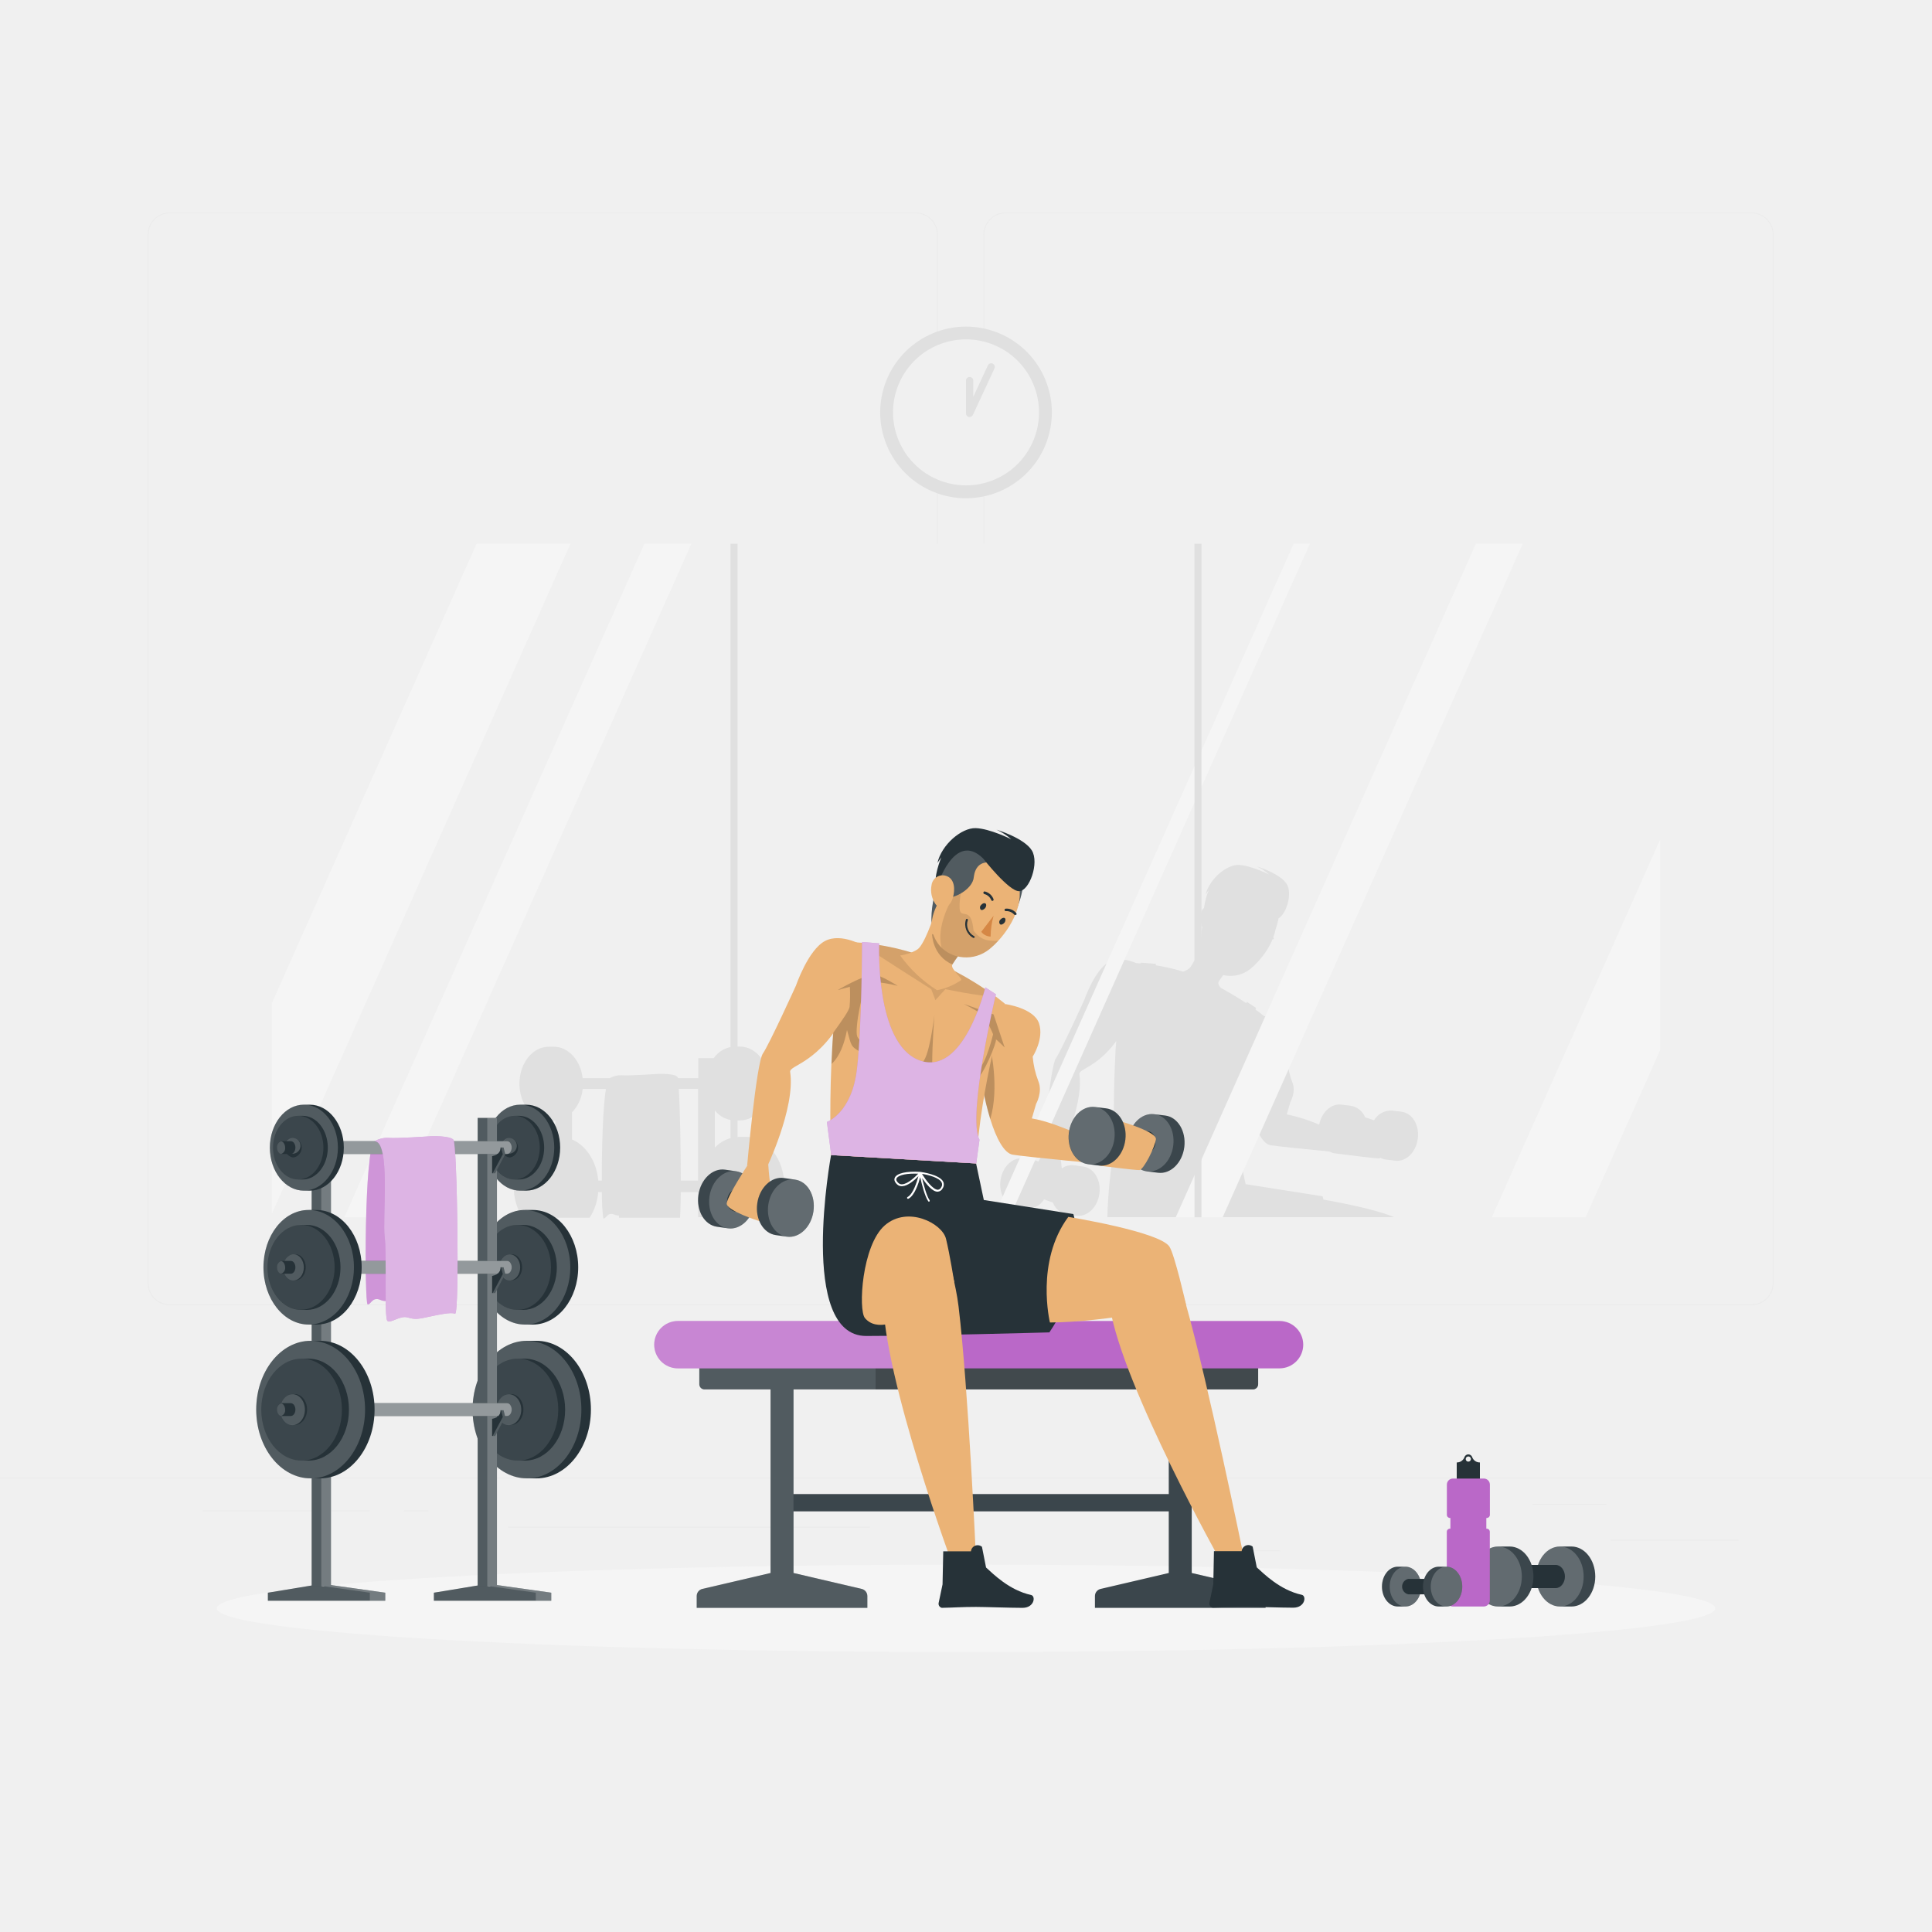
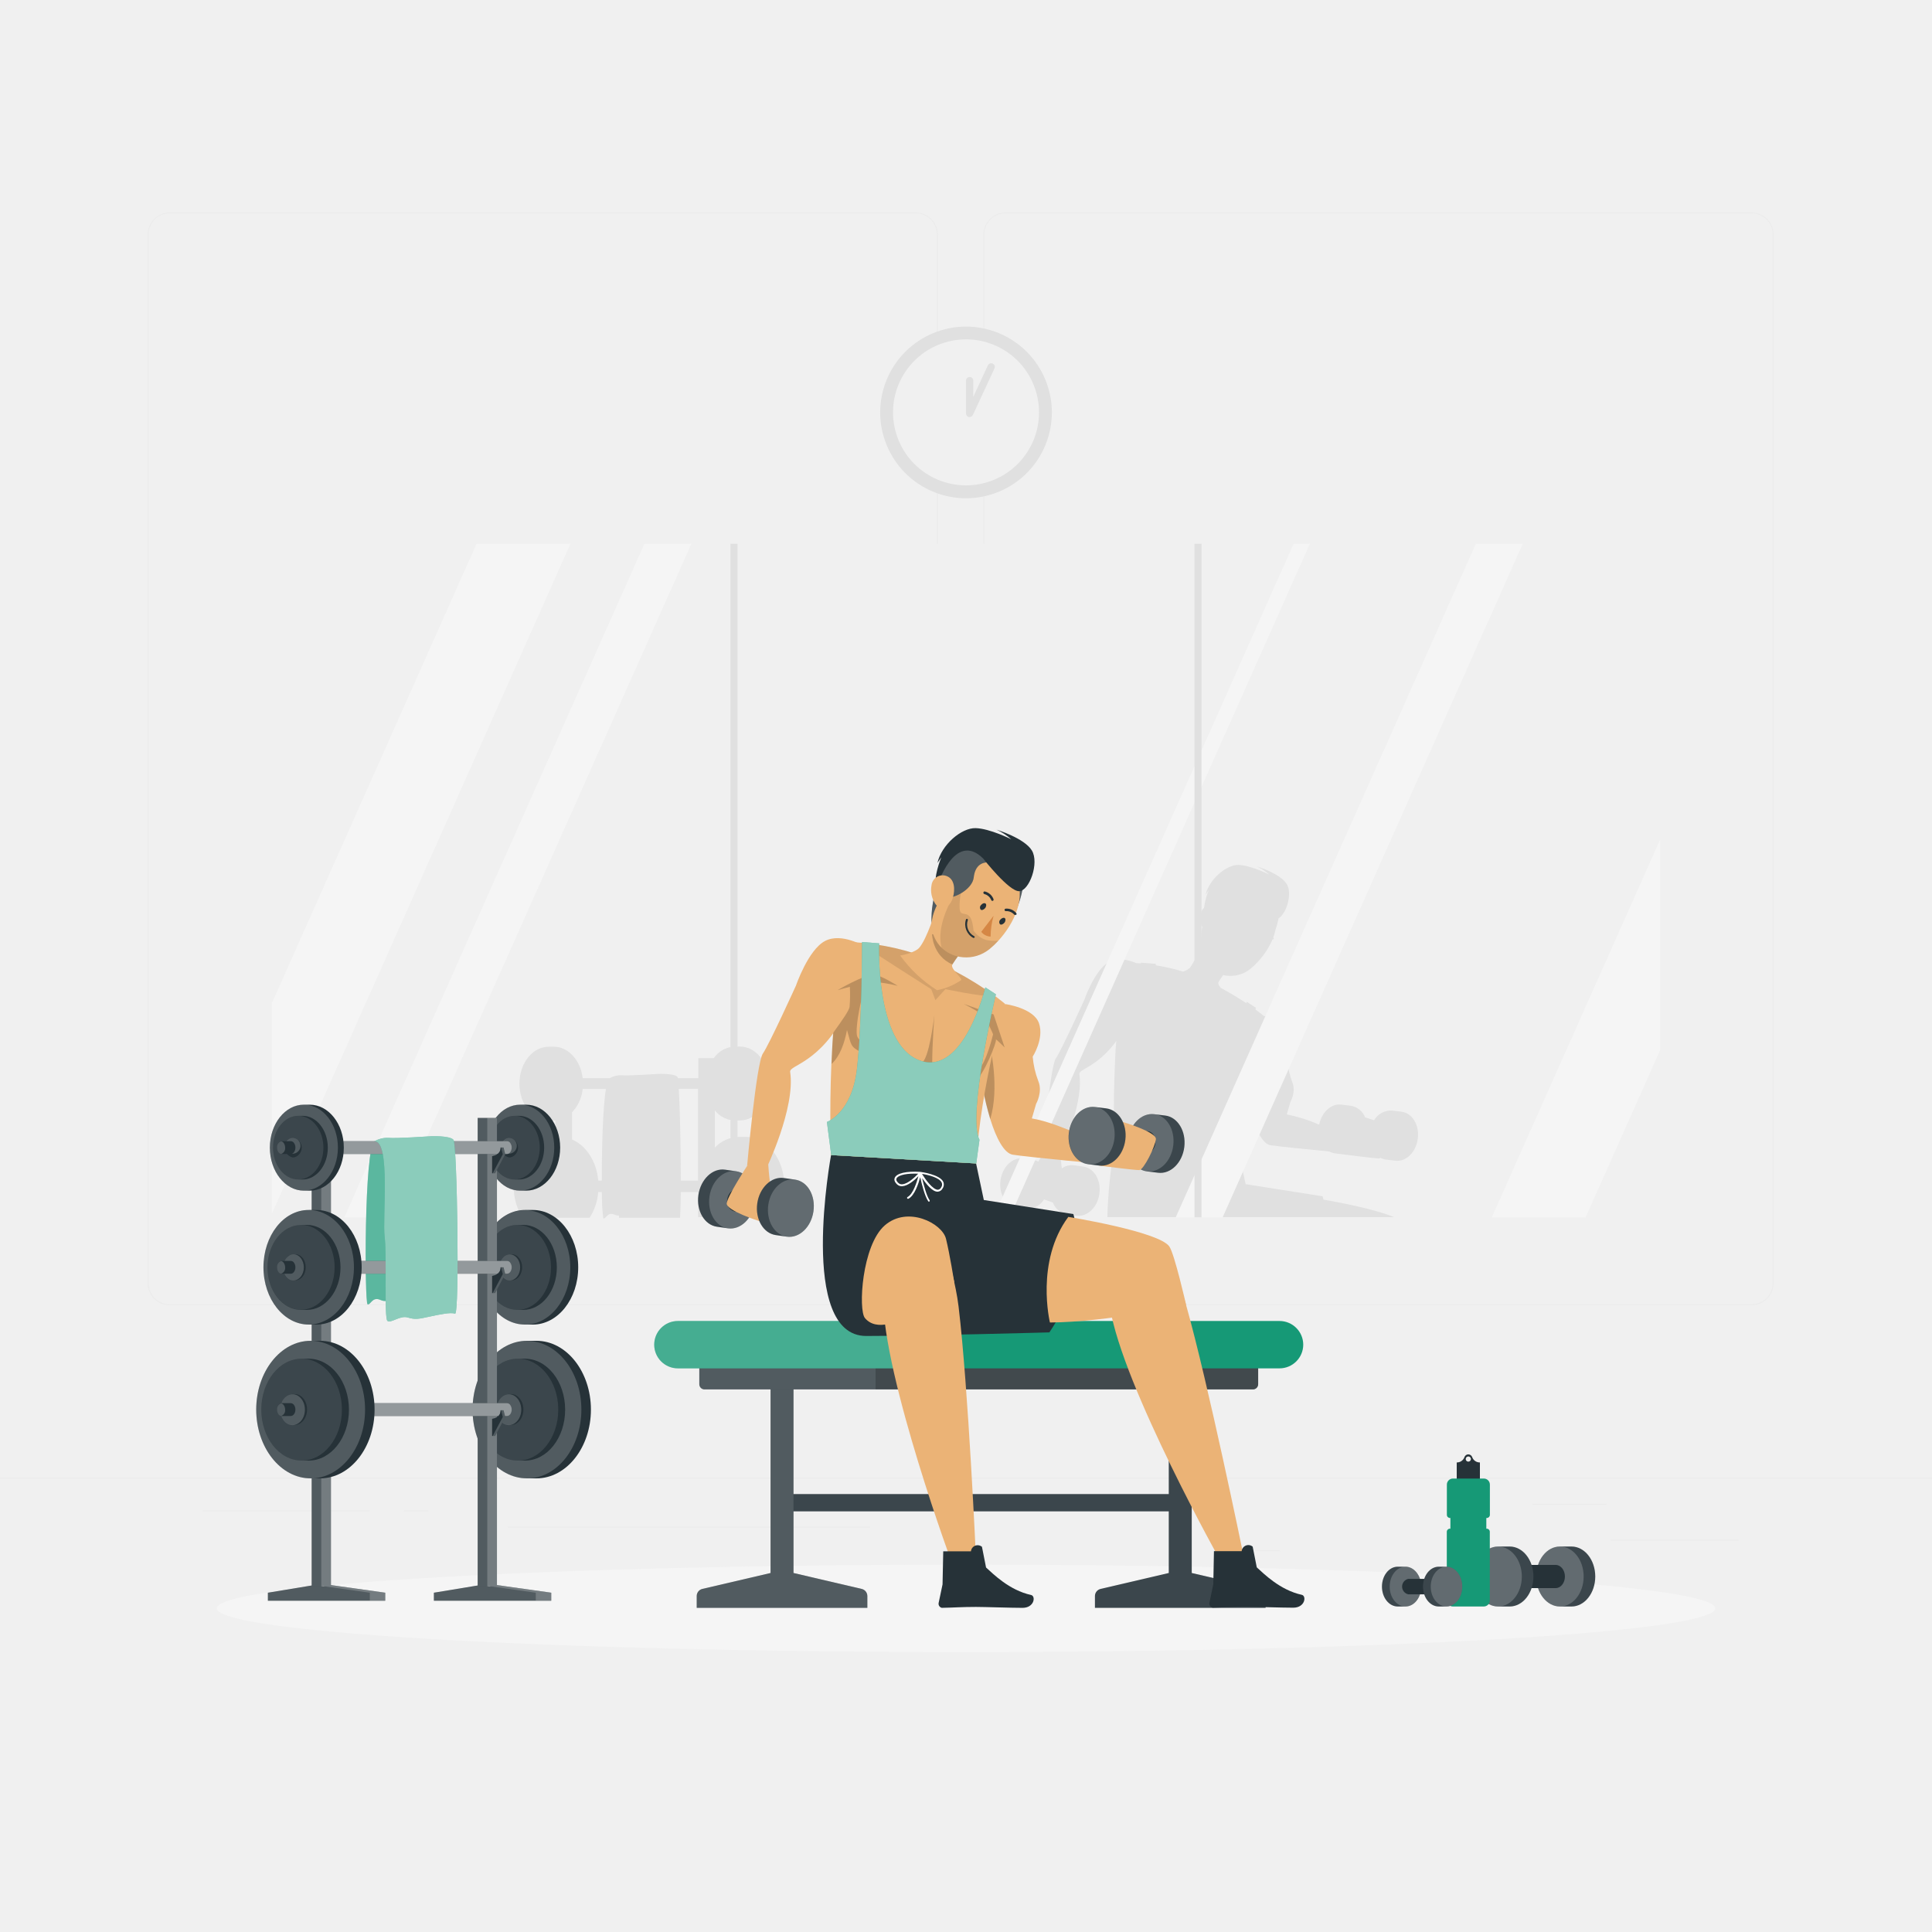
<svg xmlns="http://www.w3.org/2000/svg" viewBox="0 0 500 500">
-   <g id="freepik--background-complete--inject-256">
+   <g id="freepik--background-complete--inject-183">
    <rect y="382.4" width="500" height="0.25" style="fill:#ebebeb" />
    <rect x="416.78" y="398.49" width="33.12" height="0.25" style="fill:#ebebeb" />
    <rect x="322.53" y="401.21" width="8.69" height="0.25" style="fill:#ebebeb" />
    <rect x="396.59" y="389.21" width="19.19" height="0.25" style="fill:#ebebeb" />
    <rect x="52.46" y="390.89" width="43.19" height="0.25" style="fill:#ebebeb" />
    <rect x="104.56" y="390.89" width="6.33" height="0.25" style="fill:#ebebeb" />
    <rect x="131.47" y="395.11" width="93.68" height="0.25" style="fill:#ebebeb" />
    <path d="M237,337.8H43.91a5.71,5.71,0,0,1-5.7-5.71V60.66A5.71,5.71,0,0,1,43.91,55H237a5.71,5.71,0,0,1,5.71,5.71V332.09A5.71,5.71,0,0,1,237,337.8ZM43.91,55.2a5.46,5.46,0,0,0-5.45,5.46V332.09a5.46,5.46,0,0,0,5.45,5.46H237a5.47,5.47,0,0,0,5.46-5.46V60.66A5.47,5.47,0,0,0,237,55.2Z" style="fill:#ebebeb" />
    <path d="M453.31,337.8H260.21a5.72,5.72,0,0,1-5.71-5.71V60.66A5.72,5.72,0,0,1,260.21,55h193.1A5.71,5.71,0,0,1,459,60.66V332.09A5.71,5.71,0,0,1,453.31,337.8ZM260.21,55.2a5.47,5.47,0,0,0-5.46,5.46V332.09a5.47,5.47,0,0,0,5.46,5.46h193.1a5.47,5.47,0,0,0,5.46-5.46V60.66a5.47,5.47,0,0,0-5.46-5.46Z" style="fill:#ebebeb" />
    <rect x="70.36" y="140.72" width="359.28" height="174.32" style="fill:#f0f0f0" />
    <path d="M362.7,287.71l-2.46-.3a4.41,4.41,0,0,0-.52,0,5.11,5.11,0,0,0-4.12,2.52c-1.28-.46-2.31-.76-2.31-.76a4.8,4.8,0,0,0-3.71-3l-2.46-.3c-2.63-.32-5.09,2-5.72,5.19a40.56,40.56,0,0,0-8.38-2.65l.94-3.23s1.52-2.65.49-5.08a19.7,19.7,0,0,1-1.24-5.43s2.56-3.92,1.41-7.4-7.52-4.32-7.52-4.32-.73-.63-2.11-1.63l-.08-.06.11-.45-2.36-1.55s0,.14-.09.38c-1.76-1.17-4-2.54-6.66-4-.45-.57-.77-1.13-.54-1.52s.51-.81.79-1.21l.43-.58.41.11a8.28,8.28,0,0,0,6.64-1.73,16.86,16.86,0,0,0,1.95-1.86,20.38,20.38,0,0,0,3.76-5.77s0,0,.06,0a.23.23,0,0,0,.16,0,.27.27,0,0,0,0-.39h0s-.05,0-.06-.06a14.17,14.17,0,0,0,.6-2.06,20.54,20.54,0,0,0,.79-2.93c2-1.12,3.63-6.35,2.12-8.83-1.59-2.64-7.29-4.45-7.82-4.62a12.76,12.76,0,0,1,3.22,2.12c-.29-.14-4.87-2.39-7.92-2.47s-7.55,3.67-8.48,7.69l.82-1.24a19,19,0,0,0-1.24,4.65,3,3,0,0,0-.9,1.58,5.58,5.58,0,0,0,.43,3.42,21.52,21.52,0,0,0-.4,3.88c0,.33,0,.67,0,1a20.57,20.57,0,0,1-2.78,5.64,4.91,4.91,0,0,1-1.76,1l-1.45-.43h0a51.73,51.73,0,0,0-5.62-1.21c0-.24,0-.38,0-.38l-3.85-.3v.2c-.45,0-.85-.08-1.22-.1-1.85-.76-4.68-1.52-7-.31-3.75,2-6.46,9.9-6.46,9.9s-5.91,13-7.36,15.13-3.51,25-3.51,25-.44.68-1,1.66a2.22,2.22,0,0,0-.41-.2,4,4,0,0,0-1-.28l-2.45-.34c-2.78-.4-5.43,2.13-5.93,5.63s1.35,6.67,4.13,7.06l2.45.35a4.55,4.55,0,0,0,.52,0,5.12,5.12,0,0,0,4.17-2.44c1.27.49,2.29.81,2.29.81a4.83,4.83,0,0,0,3.65,3.1l2.46.35.51,0c2.58,0,4.94-2.39,5.41-5.68.5-3.51-1.35-6.67-4.12-7.06l-2.46-.35a4.39,4.39,0,0,0-3.14.81c-.17-1.1-.29-2.7-.36-3.78,1.52-3.39,5.92-14,4.9-20.62-.2-1.33,4.56-1.71,9.55-8.55-.25,2.92-.27,4-.38,6.81-.21,4.72-.25,9-.23,12.45a4.61,4.61,0,0,1-.81.41l1,7.35v0A125.71,125.71,0,0,0,286.58,315H360.8c-5-2.11-14.73-3.93-18.29-4.55-.13-.56-.23-.86-.23-.86l-19.92-3.13-1.71-8.13.71-5.26a5.29,5.29,0,0,1-.22-.53c.35-3.18.8-6.3,1.31-9.27.38,1.8.83,3.56,1.35,5.19,1.34,4.3,3.09,7.63,5,7.92,2.51.38,10,1.12,15.24,1.63a4.27,4.27,0,0,0,1.5.49l2.46.3s7.71,1,8.9,1a.58.58,0,0,0,.34-.16,4.14,4.14,0,0,0,1.42.45l2.46.3c2.78.34,5.38-2.23,5.81-5.75S365.48,288.05,362.7,287.71Z" style="fill:#e0e0e0;isolation:isolate" />
    <path d="M192.93,294.22h-1.76A8.84,8.84,0,0,0,185,297v-9.63a6.78,6.78,0,0,0,5.18,2.6h1.32c4.18,0,7.56-4.28,7.56-9.56s-3.38-9.56-7.56-9.56h-1.32a6.89,6.89,0,0,0-5.46,3h-4v5.18h-5.28a1,1,0,0,0-.11-.33c-.85-.94-4.93-.78-4.93-.78s-8,.54-9.52.36a5.69,5.69,0,0,0-3.09.75H150.8c-.55-4.6-3.68-8.14-7.47-8.14H142c-4.18,0-7.57,4.28-7.57,9.56s3.39,9.56,7.57,9.56h1.32l.41,0v4.32h-.69c-5.57,0-10.08,5.71-10.08,12.75a14.84,14.84,0,0,0,2.28,8.07h17.36a14.47,14.47,0,0,0,2.22-6.65h.95a52.88,52.88,0,0,0,.33,6.65c0,.1,0,.15.07.16a.46.46,0,0,0,.46-.16c.47-.42,1-1.42,2.37-.82a2.63,2.63,0,0,0,1.19.25c0,.19,0,.38,0,.57H176c.1-1.59.16-3.92.19-6.65h4.48V315h20.09A14.92,14.92,0,0,0,203,307C203,299.93,198.51,294.22,192.93,294.22Zm-37.18,11.32h-.92c-.43-5-3.15-9.09-6.8-10.65v-7a10.37,10.37,0,0,0,2.77-6.06h6C156,286.87,155.72,297.61,155.75,305.54Zm24.91,0h-4.47c0-8.22-.2-18.61-.53-23.75h5Z" style="fill:#e0e0e0;isolation:isolate" />
    <polygon points="147.63 140.72 70.36 314.11 70.36 259.61 123.34 140.72 147.63 140.72" style="fill:#f5f5f5" />
    <polygon points="429.64 217.28 429.64 271.78 410.36 315.04 386.08 315.04 429.64 217.28" style="fill:#f5f5f5" />
    <polygon points="178.93 140.72 101.25 315.04 89.11 315.04 166.78 140.72 178.93 140.72" style="fill:#f5f5f5" />
    <polygon points="394.09 140.72 316.42 315.04 304.28 315.04 381.95 140.72 394.09 140.72" style="fill:#f5f5f5" />
    <polygon points="338.99 140.72 261.31 315.04 257.11 315.04 334.79 140.72 338.99 140.72" style="fill:#f5f5f5" />
    <rect x="189.05" y="140.72" width="1.82" height="174.32" style="fill:#e0e0e0;isolation:isolate" />
    <rect x="309.13" y="140.72" width="1.82" height="174.32" style="fill:#e0e0e0;isolation:isolate" />
    <circle cx="250" cy="106.74" r="22.21" transform="translate(55.72 296.86) rotate(-67.5)" style="fill:#e0e0e0" />
    <circle cx="250" cy="106.74" r="18.89" transform="translate(-20.2 77.03) rotate(-16.85)" style="fill:#f0f0f0" />
    <polyline points="256.46 94.94 250.89 106.98 250.89 98.49" style="fill:#f0f0f0" />
    <path d="M250.89,107.93l-.2,0A1,1,0,0,1,250,107v-8.5a.94.94,0,1,1,1.88,0v4.21l3.78-8.15a.94.94,0,1,1,1.71.79l-5.57,12A1,1,0,0,1,250.89,107.93Z" style="fill:#e0e0e0" />
  </g>
-   <g id="freepik--Shadow--inject-256">
-     <ellipse id="freepik--path--inject-256" cx="250" cy="416.24" rx="193.89" ry="11.32" style="fill:#f5f5f5" />
+   <g id="freepik--Shadow--inject-183">
+     <ellipse id="freepik--path--inject-183" cx="250" cy="416.24" rx="193.89" ry="11.32" style="fill:#f5f5f5" />
  </g>
-   <g id="freepik--Bottle--inject-256">
+   <g id="freepik--Bottle--inject-183">
    <path d="M403.71,400.24h3c3.39,0,6.14,3.48,6.14,7.76s-2.75,7.76-6.14,7.76h-3c-3.39,0-6.14-3.47-6.14-7.76S400.32,400.24,403.71,400.24Z" style="fill:#263238" />
    <path d="M403.71,400.24h3c3.39,0,6.14,3.48,6.14,7.76s-2.75,7.76-6.14,7.76h-3c-3.39,0-6.14-3.47-6.14-7.76S400.32,400.24,403.71,400.24Z" style="fill:#fff;opacity:0.1;isolation:isolate" />
    <path d="M397.57,408c0,4.29,2.75,7.76,6.14,7.76s6.14-3.47,6.14-7.76-2.75-7.76-6.14-7.76S397.57,403.72,397.57,408Z" style="fill:#fff;opacity:0.2;isolation:isolate" />
    <path d="M391.45,405h11.16c1.32,0,2.39,1.35,2.39,3s-1.07,3-2.39,3H391.45c-1.32,0-2.39-1.35-2.39-3S390.13,405,391.45,405Z" style="fill:#263238" />
    <path d="M387.71,400.24h3c3.39,0,6.14,3.48,6.14,7.76s-2.75,7.76-6.14,7.76h-3c-3.39,0-6.14-3.47-6.14-7.76S384.32,400.24,387.71,400.24Z" style="fill:#263238" />
    <path d="M387.71,400.24h3c3.39,0,6.14,3.48,6.14,7.76s-2.75,7.76-6.14,7.76h-3c-3.39,0-6.14-3.47-6.14-7.76S384.32,400.24,387.71,400.24Z" style="fill:#fff;opacity:0.1;isolation:isolate" />
    <path d="M381.57,408c0,4.29,2.75,7.76,6.14,7.76s6.14-3.47,6.14-7.76-2.75-7.76-6.14-7.76S381.57,403.72,381.57,408Z" style="fill:#fff;opacity:0.2;isolation:isolate" />
    <path d="M383,378.48A2.07,2.07,0,0,1,381,377.1a1.07,1.07,0,0,0-1-.71h0a1.05,1.05,0,0,0-1,.71,2.07,2.07,0,0,1-1.95,1.38H377v4.59H383v-4.59Zm-3-.21a.67.67,0,1,1,.67-.66A.67.67,0,0,1,380,378.27Z" style="fill:#263238" />
-     <path d="M385.58,392.05v-7.84a1.56,1.56,0,0,0-1.57-1.56h-8a1.56,1.56,0,0,0-1.56,1.56v7.84a.8.8,0,0,0,.8.8h9.55A.8.8,0,0,0,385.58,392.05Z" style="fill:#BA68C8" />
-     <path d="M374.43,396.42V414.2a1.56,1.56,0,0,0,1.56,1.56h8a1.56,1.56,0,0,0,1.57-1.56V396.42a.8.8,0,0,0-.8-.8h-9.55A.8.8,0,0,0,374.43,396.42Z" style="fill:#BA68C8" />
-     <rect x="375.36" y="391.66" width="9.3" height="4.78" style="fill:#BA68C8" />
+     <path d="M385.58,392.05v-7.84a1.56,1.56,0,0,0-1.57-1.56h-8a1.56,1.56,0,0,0-1.56,1.56v7.84a.8.8,0,0,0,.8.8h9.55A.8.8,0,0,0,385.58,392.05Z" style="fill:#169976" />
+     <path d="M374.43,396.42V414.2a1.56,1.56,0,0,0,1.56,1.56h8a1.56,1.56,0,0,0,1.57-1.56V396.42a.8.8,0,0,0-.8-.8h-9.55A.8.8,0,0,0,374.43,396.42Z" style="fill:#169976" />
+     <rect x="375.36" y="391.66" width="9.3" height="4.78" style="fill:#169976" />
    <path d="M363.73,415.76h-2c-2.25,0-4.08-2.3-4.08-5.15s1.83-5.15,4.08-5.15h2c2.25,0,4.08,2.31,4.08,5.15S366,415.76,363.73,415.76Z" style="fill:#263238" />
    <path d="M363.73,415.76h-2c-2.25,0-4.08-2.3-4.08-5.15s1.83-5.15,4.08-5.15h2c2.25,0,4.08,2.31,4.08,5.15S366,415.76,363.73,415.76Z" style="fill:#fff;opacity:0.1;isolation:isolate" />
    <ellipse cx="363.73" cy="410.61" rx="4.08" ry="5.15" style="fill:#fff;opacity:0.2;isolation:isolate" />
    <path d="M371.87,412.61h-7.41a2.05,2.05,0,0,1,0-4h7.41a2.06,2.06,0,0,1,0,4Z" style="fill:#263238" />
    <path d="M374.35,415.76h-2c-2.25,0-4.08-2.3-4.08-5.15s1.83-5.15,4.08-5.15h2c2.25,0,4.08,2.31,4.08,5.15S376.6,415.76,374.35,415.76Z" style="fill:#263238" />
    <path d="M374.35,415.76h-2c-2.25,0-4.08-2.3-4.08-5.15s1.83-5.15,4.08-5.15h2c2.25,0,4.08,2.31,4.08,5.15S376.6,415.76,374.35,415.76Z" style="fill:#fff;opacity:0.1;isolation:isolate" />
    <ellipse cx="374.35" cy="410.61" rx="4.08" ry="5.15" style="fill:#fff;opacity:0.2;isolation:isolate" />
  </g>
-   <g id="freepik--Dumbbells--inject-256">
-     <path d="M96.94,295.35c-2.73,1.76-2.6,41.95-1.81,42.2s1.19-2.07,3.3-1.14,2.77-.66,7.78-.66,4.48,3.82,5,0,0-38.77,0-38.77Z" style="fill:#BA68C8" />
+   <g id="freepik--Dumbbells--inject-183">
+     <path d="M96.94,295.35c-2.73,1.76-2.6,41.95-1.81,42.2s1.19-2.07,3.3-1.14,2.77-.66,7.78-.66,4.48,3.82,5,0,0-38.77,0-38.77Z" style="fill:#169976" />
    <path d="M96.94,295.35c-2.73,1.76-2.6,41.95-1.81,42.2s1.19-2.07,3.3-1.14,2.77-.66,7.78-.66,4.48,3.82,5,0,0-38.77,0-38.77Z" style="fill:#fff;opacity:0.3;isolation:isolate" />
    <path d="M135.85,313.14h2.05c6.48,0,11.74,6.64,11.74,14.83s-5.26,14.83-11.74,14.83h-2.05c-6.48,0-11.74-6.64-11.74-14.83S129.37,313.14,135.85,313.14Z" style="fill:#263238" />
    <path d="M124.12,328c0,8.19,5.25,14.83,11.73,14.83s11.74-6.64,11.74-14.83-5.26-14.83-11.74-14.83S124.12,319.78,124.12,328Z" style="fill:#fff;opacity:0.2;isolation:isolate" />
    <path d="M133.9,317h1.52c4.8,0,8.69,4.92,8.69,11s-3.89,11-8.69,11H133.9c-4.8,0-8.69-4.92-8.69-11S129.1,317,133.9,317Z" style="fill:#263238" />
    <path d="M125.21,328c0,6.07,3.89,11,8.69,11s8.7-4.92,8.7-11-3.9-11-8.7-11S125.21,321.9,125.21,328Z" style="fill:#fff;opacity:0.1;isolation:isolate" />
    <path d="M132,324.6h.47c1.47,0,2.66,1.51,2.66,3.37s-1.19,3.37-2.66,3.37H132c-1.47,0-2.66-1.51-2.66-3.37S130.48,324.6,132,324.6Z" style="fill:#263238" />
    <path d="M129.29,328c0,1.86,1.19,3.37,2.66,3.37s2.67-1.51,2.67-3.37-1.2-3.37-2.67-3.37S129.29,326.11,129.29,328Z" style="fill:#fff;opacity:0.2;isolation:isolate" />
    <path d="M134.63,285.89h1.54c4.86,0,8.8,5,8.8,11.12s-3.94,11.13-8.8,11.13h-1.54c-4.86,0-8.8-5-8.8-11.13S129.77,285.89,134.63,285.89Z" style="fill:#263238" />
    <path d="M125.83,297c0,6.15,3.94,11.13,8.8,11.13s8.81-5,8.81-11.13-3.95-11.12-8.81-11.12S125.83,290.87,125.83,297Z" style="fill:#fff;opacity:0.2;isolation:isolate" />
    <path d="M133.17,288.77h1.14c3.6,0,6.52,3.69,6.52,8.24s-2.92,8.24-6.52,8.24h-1.14c-3.6,0-6.52-3.69-6.52-8.24S129.57,288.77,133.17,288.77Z" style="fill:#263238" />
    <path d="M126.65,297c0,4.55,2.92,8.24,6.52,8.24s6.52-3.69,6.52-8.24-2.92-8.24-6.52-8.24S126.65,292.46,126.65,297Z" style="fill:#fff;opacity:0.1;isolation:isolate" />
    <path d="M131.71,294.49h.35a2.59,2.59,0,0,1,0,5.05h-.35a2.59,2.59,0,0,1,0-5.05Z" style="fill:#263238" />
    <path d="M129.71,297a2.05,2.05,0,1,0,2-2.52A2.31,2.31,0,0,0,129.71,297Z" style="fill:#fff;opacity:0.2;isolation:isolate" />
    <path d="M136.38,347h2.46c7.78,0,14.09,8,14.09,17.8s-6.31,17.8-14.09,17.8h-2.46c-7.77,0-14.08-8-14.08-17.8S128.61,347,136.38,347Z" style="fill:#263238" />
    <ellipse cx="136.38" cy="364.82" rx="14.08" ry="17.8" style="fill:#fff;opacity:0.2;isolation:isolate" />
    <path d="M134,351.63h1.82c5.77,0,10.44,5.91,10.44,13.19S141.63,378,135.86,378H134c-5.76,0-10.43-5.91-10.43-13.19S128.28,351.63,134,351.63Z" style="fill:#263238" />
    <path d="M123.61,364.82c0,7.28,4.67,13.19,10.43,13.19s10.44-5.91,10.44-13.19-4.67-13.19-10.44-13.19S123.61,357.54,123.61,364.82Z" style="fill:#fff;opacity:0.1;isolation:isolate" />
    <path d="M131.7,360.78h.56c1.77,0,3.2,1.81,3.2,4s-1.43,4-3.2,4h-.56c-1.76,0-3.19-1.81-3.19-4S129.94,360.78,131.7,360.78Z" style="fill:#263238" />
    <path d="M128.51,364.82c0,2.23,1.43,4,3.19,4s3.2-1.81,3.2-4-1.43-4-3.2-4S128.51,362.59,128.51,364.82Z" style="fill:#fff;opacity:0.2;isolation:isolate" />
    <polygon points="81.46 410.19 83.62 410.49 85.46 410.19 99.7 412.19 99.7 414.26 95.7 414.26 73.33 414.26 69.33 414.26 69.33 412.19 81.46 410.19" style="fill:#263238" />
    <polygon points="81.46 410.19 83.62 410.49 85.46 410.19 99.7 412.19 99.7 414.26 95.7 414.26 73.33 414.26 69.33 414.26 69.33 412.19 81.46 410.19" style="fill:#fff;opacity:0.2;isolation:isolate" />
    <polygon points="83.62 410.49 95.71 412.19 95.71 414.26 99.71 414.26 99.71 412.19 85.46 410.19 83.62 410.49" style="fill:#fff;opacity:0.2;isolation:isolate" />
    <rect x="80.66" y="289.32" width="4.99" height="121.1" transform="translate(166.31 699.74) rotate(180)" style="fill:#263238" />
    <rect x="80.66" y="289.32" width="4.99" height="121.1" transform="translate(166.31 699.74) rotate(180)" style="fill:#fff;opacity:0.2;isolation:isolate" />
    <rect x="83.16" y="289.32" width="2.5" height="121.1" transform="translate(168.81 699.74) rotate(180)" style="fill:#fff;opacity:0.2;isolation:isolate" />
    <polygon points="124.42 410.19 126.58 410.49 128.42 410.19 142.66 412.19 142.66 414.26 138.66 414.26 116.29 414.26 112.29 414.26 112.29 412.19 124.42 410.19" style="fill:#263238" />
    <polygon points="124.42 410.19 126.58 410.49 128.42 410.19 142.66 412.19 142.66 414.26 138.66 414.26 116.29 414.26 112.29 414.26 112.29 412.19 124.42 410.19" style="fill:#fff;opacity:0.2;isolation:isolate" />
    <polygon points="126.58 410.49 138.66 412.19 138.66 414.26 142.66 414.26 142.66 412.19 128.41 410.19 126.58 410.49" style="fill:#fff;opacity:0.2;isolation:isolate" />
    <rect x="123.62" y="289.32" width="4.99" height="121.1" transform="translate(252.23 699.74) rotate(180)" style="fill:#263238" />
    <rect x="123.62" y="289.32" width="4.99" height="121.1" transform="translate(252.23 699.74) rotate(180)" style="fill:#fff;opacity:0.2;isolation:isolate" />
    <rect x="126.12" y="289.32" width="2.5" height="121.1" transform="translate(254.73 699.74) rotate(180)" style="fill:#fff;opacity:0.2;isolation:isolate" />
    <path d="M85.7,364.82a2,2,0,0,0,.35,1.17,1.08,1.08,0,0,0,.7.47l.15,0h44.34c.66,0,1.19-.74,1.19-1.66a2,2,0,0,0-.35-1.17,1,1,0,0,0-.84-.49H86.9l-.15,0A1.56,1.56,0,0,0,85.7,364.82Z" style="fill:#263238" />
    <path d="M85.7,364.82a2,2,0,0,0,.35,1.17,1.08,1.08,0,0,0,.7.47l.15,0h44.34c.66,0,1.19-.74,1.19-1.66a2,2,0,0,0-.35-1.17,1,1,0,0,0-.84-.49H86.9l-.15,0A1.56,1.56,0,0,0,85.7,364.82Z" style="fill:#fff;opacity:0.5" />
    <path d="M80.39,347h2.46c7.78,0,14.09,8,14.09,17.8s-6.31,17.8-14.09,17.8H80.39c-7.77,0-14.08-8-14.08-17.8S72.62,347,80.39,347Z" style="fill:#263238" />
    <path d="M66.31,364.82c0,9.83,6.31,17.8,14.08,17.8s14.09-8,14.09-17.8S88.17,347,80.39,347,66.31,355,66.31,364.82Z" style="fill:#fff;opacity:0.2;isolation:isolate" />
    <path d="M78.05,351.63h1.83c5.76,0,10.43,5.91,10.43,13.19S85.64,378,79.88,378H78.05c-5.76,0-10.43-5.91-10.43-13.19S72.29,351.63,78.05,351.63Z" style="fill:#263238" />
    <path d="M67.62,364.82c0,7.28,4.67,13.19,10.43,13.19s10.44-5.91,10.44-13.19-4.67-13.19-10.44-13.19S67.62,357.54,67.62,364.82Z" style="fill:#fff;opacity:0.1;isolation:isolate" />
    <path d="M75.72,360.78h.55c1.77,0,3.2,1.81,3.2,4s-1.43,4-3.2,4h-.55c-1.77,0-3.2-1.81-3.2-4S74,360.78,75.72,360.78Z" style="fill:#263238" />
    <path d="M72.52,364.82c0,2.23,1.43,4,3.2,4s3.19-1.81,3.19-4-1.43-4-3.19-4S72.52,362.59,72.52,364.82Z" style="fill:#fff;opacity:0.2;isolation:isolate" />
    <path d="M71.7,364.82a2,2,0,0,0,.35,1.17,1,1,0,0,0,.69.47l.15,0h2.37c.65,0,1.19-.74,1.19-1.66a2.05,2.05,0,0,0-.35-1.17,1.06,1.06,0,0,0-.84-.49H72.89l-.15,0A1.56,1.56,0,0,0,71.7,364.82Z" style="fill:#263238" />
    <path d="M71.7,364.82a2,2,0,0,0,.35,1.17,1,1,0,0,0,.69.47,1.54,1.54,0,0,0,1.05-1.64,2,2,0,0,0-.35-1.17,1,1,0,0,0-.7-.47A1.56,1.56,0,0,0,71.7,364.82Z" style="fill:#fff;opacity:0.2;isolation:isolate" />
    <path d="M85.7,328a2,2,0,0,0,.35,1.17,1.08,1.08,0,0,0,.7.47l.15,0h44.34c.66,0,1.19-.74,1.19-1.66a2,2,0,0,0-.35-1.17,1,1,0,0,0-.84-.49H86.75A1.59,1.59,0,0,0,85.7,328Z" style="fill:#263238" />
    <path d="M85.7,328a2,2,0,0,0,.35,1.17,1.08,1.08,0,0,0,.7.47l.15,0h44.34c.66,0,1.19-.74,1.19-1.66a2,2,0,0,0-.35-1.17,1,1,0,0,0-.84-.49H86.75A1.59,1.59,0,0,0,85.7,328Z" style="fill:#fff;opacity:0.5" />
    <path d="M79.86,313.14h2c6.48,0,11.74,6.64,11.74,14.83S88.39,342.8,81.91,342.8h-2c-6.48,0-11.73-6.64-11.73-14.83S73.38,313.14,79.86,313.14Z" style="fill:#263238" />
    <ellipse cx="79.86" cy="327.97" rx="11.74" ry="14.83" style="fill:#fff;opacity:0.2;isolation:isolate" />
    <path d="M77.91,317h1.52c4.8,0,8.69,4.92,8.69,11s-3.89,11-8.69,11H77.91c-4.8,0-8.69-4.92-8.69-11S73.11,317,77.91,317Z" style="fill:#263238" />
    <ellipse cx="77.91" cy="327.97" rx="8.69" ry="10.99" style="fill:#fff;opacity:0.1;isolation:isolate" />
    <path d="M76,324.6h.47c1.47,0,2.66,1.51,2.66,3.37s-1.19,3.37-2.66,3.37H76c-1.47,0-2.66-1.51-2.66-3.37S74.49,324.6,76,324.6Z" style="fill:#263238" />
    <path d="M73.3,328c0,1.86,1.19,3.37,2.66,3.37s2.67-1.51,2.67-3.37S77.44,324.6,76,324.6,73.3,326.11,73.3,328Z" style="fill:#fff;opacity:0.2;isolation:isolate" />
    <path d="M71.7,328a2,2,0,0,0,.35,1.17,1,1,0,0,0,.69.47l.15,0h2.37c.65,0,1.19-.74,1.19-1.66a2.05,2.05,0,0,0-.35-1.17,1,1,0,0,0-.84-.49H72.74A1.58,1.58,0,0,0,71.7,328Z" style="fill:#263238" />
    <path d="M71.7,328a2,2,0,0,0,.35,1.17,1,1,0,0,0,.69.47A1.54,1.54,0,0,0,73.79,328a2,2,0,0,0-.35-1.17,1.09,1.09,0,0,0-.7-.48A1.58,1.58,0,0,0,71.7,328Z" style="fill:#fff;opacity:0.2;isolation:isolate" />
    <path d="M85.7,297a2,2,0,0,0,.35,1.17,1.14,1.14,0,0,0,.7.48h44.49c.66,0,1.19-.74,1.19-1.66a2,2,0,0,0-.35-1.17,1,1,0,0,0-.84-.49H86.9l-.15,0A1.56,1.56,0,0,0,85.7,297Z" style="fill:#263238" />
    <path d="M85.7,297a2,2,0,0,0,.35,1.17,1.14,1.14,0,0,0,.7.48h44.49c.66,0,1.19-.74,1.19-1.66a2,2,0,0,0-.35-1.17,1,1,0,0,0-.84-.49H86.9l-.15,0A1.56,1.56,0,0,0,85.7,297Z" style="fill:#fff;opacity:0.5" />
    <path d="M78.64,285.89h1.54c4.86,0,8.8,5,8.8,11.12s-3.94,11.13-8.8,11.13H78.64c-4.86,0-8.8-5-8.8-11.13S73.78,285.89,78.64,285.89Z" style="fill:#263238" />
    <path d="M69.84,297c0,6.15,3.94,11.13,8.8,11.13s8.81-5,8.81-11.13-3.94-11.12-8.81-11.12S69.84,290.87,69.84,297Z" style="fill:#fff;opacity:0.2;isolation:isolate" />
    <path d="M77.18,288.77h1.14c3.6,0,6.52,3.69,6.52,8.24s-2.92,8.24-6.52,8.24H77.18c-3.6,0-6.52-3.69-6.52-8.24S73.58,288.77,77.18,288.77Z" style="fill:#263238" />
    <ellipse cx="77.18" cy="297.01" rx="6.52" ry="8.24" style="fill:#fff;opacity:0.1;isolation:isolate" />
    <path d="M75.72,294.49h.35a2.59,2.59,0,0,1,0,5.05h-.35a2.59,2.59,0,0,1,0-5.05Z" style="fill:#263238" />
    <path d="M73.72,297a2.05,2.05,0,1,0,2-2.52A2.31,2.31,0,0,0,73.72,297Z" style="fill:#fff;opacity:0.2;isolation:isolate" />
    <path d="M71.7,297a2,2,0,0,0,.35,1.17,1.09,1.09,0,0,0,.69.48h2.52c.65,0,1.19-.74,1.19-1.66a2.08,2.08,0,0,0-.35-1.17,1.06,1.06,0,0,0-.84-.49H72.89l-.15,0A1.56,1.56,0,0,0,71.7,297Z" style="fill:#263238" />
    <path d="M71.7,297a2,2,0,0,0,.35,1.17,1.09,1.09,0,0,0,.69.48A1.56,1.56,0,0,0,73.79,297a2,2,0,0,0-.35-1.17,1,1,0,0,0-.7-.47A1.56,1.56,0,0,0,71.7,297Z" style="fill:#fff;opacity:0.2;isolation:isolate" />
    <path d="M127.37,299.21v4.43h.77l2.62-4.91-.44-1.75h-.75C129.57,299,127.37,299.21,127.37,299.21Z" style="fill:#263238" />
    <path d="M127.37,299.21v4.43h.77l2.62-4.91-.44-1.75h-.75C129.57,299,127.37,299.21,127.37,299.21Z" style="fill:#fff;opacity:0.2;isolation:isolate" />
    <path d="M127.37,299.21v4.43h.13l2.62-4.91-.44-1.75h-.11C129.57,299,127.37,299.21,127.37,299.21Z" style="fill:#263238" />
    <path d="M127.37,330.21v4.43h.77l2.62-4.91-.44-1.75h-.75C129.57,330,127.37,330.21,127.37,330.21Z" style="fill:#263238" />
    <path d="M127.37,330.21v4.43h.77l2.62-4.91-.44-1.75h-.75C129.57,330,127.37,330.21,127.37,330.21Z" style="fill:#fff;opacity:0.2;isolation:isolate" />
    <path d="M127.37,330.21v4.43h.13l2.62-4.91-.44-1.75h-.11C129.57,330,127.37,330.21,127.37,330.21Z" style="fill:#263238" />
    <path d="M127.37,367.2v4.43h.77l2.62-4.91-.44-1.75h-.75C129.57,367,127.37,367.2,127.37,367.2Z" style="fill:#263238" />
    <path d="M127.37,367.2v4.43h.77l2.62-4.91-.44-1.75h-.75C129.57,367,127.37,367.2,127.37,367.2Z" style="fill:#fff;opacity:0.2;isolation:isolate" />
    <path d="M127.37,367.2v4.43h.13l2.62-4.91-.44-1.75h-.11C129.57,367,127.37,367.2,127.37,367.2Z" style="fill:#263238" />
-     <path d="M96.94,295.35c4.19,0,2,19.9,2.61,24.74s-.17,21.07.72,21.76,3.26-1.49,5.24-.89,2.81.39,5.56-.2,5.51-1.19,6.7-.79.57-43.9-.42-45-5.73-.91-5.73-.91-9.3.63-11.08.42A6.58,6.58,0,0,0,96.94,295.35Z" style="fill:#BA68C8" />
+     <path d="M96.94,295.35c4.19,0,2,19.9,2.61,24.74s-.17,21.07.72,21.76,3.26-1.49,5.24-.89,2.81.39,5.56-.2,5.51-1.19,6.7-.79.57-43.9-.42-45-5.73-.91-5.73-.91-9.3.63-11.08.42A6.58,6.58,0,0,0,96.94,295.35Z" style="fill:#169976" />
    <path d="M96.94,295.35c4.19,0,2,19.9,2.61,24.74s-.17,21.07.72,21.76,3.26-1.49,5.24-.89,2.81.39,5.56-.2,5.51-1.19,6.7-.79.57-43.9-.42-45-5.73-.91-5.73-.91-9.3.63-11.08.42A6.58,6.58,0,0,0,96.94,295.35Z" style="fill:#fff;opacity:0.5;isolation:isolate" />
  </g>
-   <g id="freepik--Character--inject-256">
+   <g id="freepik--Character--inject-183">
    <path d="M326.07,411.21l-17.65-4.12V357.24h-5.94v29.43H201v4.47H302.48v15.95l-17.64,4.12a1.9,1.9,0,0,0-1.47,1.85v3.05h44.16v-3.05A1.89,1.89,0,0,0,326.07,411.21Z" style="fill:#263238" />
    <path d="M326.07,411.21l-17.65-4.12V357.24h-5.94v29.43H201v4.47H302.48v15.95l-17.64,4.12a1.9,1.9,0,0,0-1.47,1.85v3.05h44.16v-3.05A1.89,1.89,0,0,0,326.07,411.21Z" style="fill:#fff;opacity:0.1;isolation:isolate" />
    <path d="M205.36,407.09V357.24h-5.94v49.85l-17.65,4.12a1.89,1.89,0,0,0-1.46,1.85v3.05h44.16v-3.05a1.9,1.9,0,0,0-1.47-1.85Z" style="fill:#263238" />
    <path d="M205.36,407.09V357.24h-5.94v49.85l-17.65,4.12a1.89,1.89,0,0,0-1.46,1.85v3.05h44.16v-3.05a1.9,1.9,0,0,0-1.47-1.85Z" style="fill:#fff;opacity:0.2;isolation:isolate" />
    <path d="M181,351.16H325.61a0,0,0,0,1,0,0v7.07a1.35,1.35,0,0,1-1.35,1.35H182.33a1.35,1.35,0,0,1-1.35-1.35v-7.07A0,0,0,0,1,181,351.16Z" style="fill:#263238" />
    <path d="M325.61,351.16v7.06a1.35,1.35,0,0,1-1.35,1.35H182.33a1.35,1.35,0,0,1-1.35-1.35v-7.06Z" style="fill:#fff;opacity:0.2;isolation:isolate" />
    <path d="M325.61,351.16v7.06a1.35,1.35,0,0,1-1.35,1.35H226.6v-8.41Z" style="opacity:0.2;isolation:isolate" />
-     <path d="M337.28,348a6.15,6.15,0,0,1-6.13,6.13H175.44a6.13,6.13,0,0,1,0-12.26H331.15A6.15,6.15,0,0,1,337.28,348Z" style="fill:#BA68C8" />
+     <path d="M337.28,348a6.15,6.15,0,0,1-6.13,6.13H175.44a6.13,6.13,0,0,1,0-12.26H331.15A6.15,6.15,0,0,1,337.28,348Z" style="fill:#169976" />
    <path d="M237.22,348a6.15,6.15,0,0,1-6.14,6.13H175.44a6.13,6.13,0,0,1,0-12.26h55.64A6.15,6.15,0,0,1,237.22,348Z" style="fill:#fff;opacity:0.2;isolation:isolate" />
-     <g id="freepik--group--inject-256">
+     <g id="freepik--group--inject-183">
      <path d="M286.94,297.34l-.58,4s-19.54-1.79-24.23-2.5c-2.25-.34-4.29-4.21-5.85-9.22a76.79,76.79,0,0,1-3-15.77c-.05-.5-.08-1-.11-1.46l-2.17-1,9.15-11.54s7.41,1,8.75,5-1.64,8.61-1.64,8.61a23,23,0,0,0,1.45,6.32c1.19,2.83-.57,5.91-.57,5.91l-1.1,3.76C274.63,290.67,286.94,297.34,286.94,297.34Z" style="fill:#ebb376" />
      <path d="M296.88,303.16l2.86.35c3.24.39,6.27-2.6,6.76-6.69s-1.72-7.73-4.95-8.12l-2.86-.35c-3.24-.4-6.27,2.6-6.77,6.69S293.64,302.76,296.88,303.16Z" style="fill:#263238" />
      <path d="M296.88,303.16l2.86.35c3.24.39,6.27-2.6,6.76-6.69s-1.72-7.73-4.95-8.12l-2.86-.35c-3.24-.4-6.27,2.6-6.77,6.69S293.64,302.76,296.88,303.16Z" style="fill:#fff;opacity:0.1;isolation:isolate" />
      <path d="M291.92,295c.5-4.09,3.53-7.09,6.77-6.69s5.45,4,4.95,8.12-3.52,7.08-6.76,6.69S291.43,299.13,291.92,295Z" style="fill:#fff;opacity:0.2;isolation:isolate" />
      <path d="M285.73,297.2l10.66,1.3c1.25.16,2.43-1,2.63-2.6s-.67-3-1.93-3.15l-10.65-1.3a2.65,2.65,0,0,0-2.63,2.6C283.62,295.64,284.48,297.05,285.73,297.2Z" style="fill:#263238" />
      <path d="M294.84,302.82c1.12,0,4.15-6.12,4.31-8s-8.55-4.44-8.55-4.44l-6.12,11.29S293.45,302.82,294.84,302.82Z" style="fill:#ebb376" />
      <path d="M281.61,301.3l2.87.35c3.23.39,6.26-2.61,6.76-6.69s-1.72-7.73-5-8.12l-2.86-.35c-3.24-.4-6.26,2.6-6.76,6.69S278.38,300.9,281.61,301.3Z" style="fill:#263238" />
      <path d="M281.61,301.3l2.87.35c3.23.39,6.26-2.61,6.76-6.69s-1.72-7.73-5-8.12l-2.86-.35c-3.24-.4-6.26,2.6-6.76,6.69S278.38,300.9,281.61,301.3Z" style="fill:#fff;opacity:0.1;isolation:isolate" />
      <path d="M276.66,293.18c.5-4.09,3.52-7.09,6.76-6.69s5.45,4,5,8.12-3.53,7.08-6.77,6.69S276.16,297.27,276.66,293.18Z" style="fill:#fff;opacity:0.2;isolation:isolate" />
      <path d="M256.28,289.61a76.79,76.79,0,0,1-3-15.77c1.61-1.57,3-2.77,3-2.77S258.74,281.45,256.28,289.61Z" style="opacity:0.2;isolation:isolate" />
      <path d="M215.08,298.93l37.53,2.17,2,9.46,23.17,3.64s4.75,14.4-6.2,30.62c0,0-33.73.93-47.4.93C206.4,345.75,215.08,298.93,215.08,298.93Z" style="fill:#263238" />
      <path d="M240.43,311a.24.24,0,0,1-.2-.11c-.89-1.27-1.7-4.52-2.08-6.23-.45,1.66-1.44,4.7-3,5.54a.25.25,0,1,1-.24-.43c1.41-.78,2.36-3.83,2.77-5.38-.94,1-2.69,2.51-4.17,2.6a1.75,1.75,0,0,1-1.33-.46c-.8-.74-.78-1.34-.62-1.72.5-1.17,3-1.76,6.59-1.53h0c.45.06,5,.68,5.95,2.54a1.71,1.71,0,0,1-.14,1.71,1.52,1.52,0,0,1-1.32.88h0c-1.4,0-3-2.1-4-3.52.4,1.74,1.15,4.6,1.93,5.72a.24.24,0,0,1-.06.34A.3.3,0,0,1,240.43,311Zm-1.79-7.15c.88,1.44,2.75,4,4.05,4.06h0a1.05,1.05,0,0,0,.89-.63,1.23,1.23,0,0,0,.12-1.24C243.1,304.76,240.2,304.05,238.64,303.8Zm-2-.12c-2.8,0-4.34.6-4.63,1.27-.18.42.17.87.5,1.16a1.19,1.19,0,0,0,1,.33c1.46-.09,3.35-1.92,4.12-2.74Z" style="fill:#fff" />
      <path d="M302.63,322.6c-2.67-3.89-26.15-7.67-26.15-7.67-8.59,11.56-4.76,27.33-4.76,27.33,14.9-.07,35.24-4.57,35.24-4.57S304,324.64,302.63,322.6Z" style="fill:#ebb376" />
      <path d="M283.8,328.74a43.2,43.2,0,0,1,3.46,9.64c3.33,20.55,28.9,66.13,28.9,66.13L321.7,402s-9-43.9-14.74-64.27c-1.6-5.67-4.66-11.89-5.44-14.5Z" style="fill:#ebb376" />
      <path d="M313,414.79,314,410l.17-8.56h7.17a1.74,1.74,0,0,1,2.85-1.17l1.06,5.36c1.81,1.63,6,5.88,11.66,7.11,1.26.28.86,3.33-2.23,3.33s-9.81-.24-12-.24c-3.62,0-5.72.18-8.61.23l-.24,0A1.08,1.08,0,0,1,313,414.79Z" style="fill:#263238" />
      <path d="M226.6,325.7a43.51,43.51,0,0,1,1.92,10.06c.08,20.81,18.22,69.82,18.22,69.82l5.87-1.64s-2-44.77-4.53-65.79c-.69-5.85-2.74-12.47-3.11-15.17Z" style="fill:#ebb376" />
      <path d="M242.93,414.79l1-4.75.18-8.56h7.17a1.74,1.74,0,0,1,2.85-1.17l1.06,5.36c1.81,1.63,6,5.88,11.65,7.11,1.27.28.86,3.33-2.22,3.33s-9.82-.24-12.05-.24c-3.63,0-5.73.18-8.62.23a.85.85,0,0,1-.23,0A1.08,1.08,0,0,1,242.93,414.79Z" style="fill:#263238" />
      <path d="M223.85,341.12c-1.78-2.12-.79-18.86,5.14-24s14.84-.54,15.83,3.47,2.13,11.2,2.13,11.2S229.78,348.16,223.85,341.12Z" style="fill:#ebb376" />
      <path d="M260.12,259.81s-6.3,21-7.51,41.28l-37.53-2.16s-.48-10.43.08-23.54c.14-3.34.34-6.86.64-10.43A145.6,145.6,0,0,1,219,243.79a46.78,46.78,0,0,1,5,.31,63.39,63.39,0,0,1,10.1,1.88h0a52.74,52.74,0,0,1,8,2.89c1.77.81,3.44,1.64,5,2.45h0a87.51,87.51,0,0,1,10.6,6.58C259.27,259.08,260.12,259.81,260.12,259.81Z" style="fill:#ebb376" />
      <path d="M190.5,303.12l-2.86-.41c-3.22-.46-6.31,2.48-6.89,6.56s1.57,7.75,4.8,8.21l2.85.41c3.23.45,6.32-2.48,6.89-6.56S193.73,303.57,190.5,303.12Z" style="fill:#263238" />
      <path d="M190.5,303.12l-2.86-.41c-3.22-.46-6.31,2.48-6.89,6.56s1.57,7.75,4.8,8.21l2.85.41c3.23.45,6.32-2.48,6.89-6.56S193.73,303.57,190.5,303.12Z" style="fill:#fff;opacity:0.1;isolation:isolate" />
      <path d="M195.29,311.33c-.57,4.08-3.66,7-6.89,6.56s-5.37-4.14-4.79-8.22,3.66-7,6.89-6.55S195.87,307.25,195.29,311.33Z" style="fill:#fff;opacity:0.2;isolation:isolate" />
      <path d="M201.52,309.29l-10.62-1.51c-1.25-.18-2.45,1-2.68,2.55a2.65,2.65,0,0,0,1.87,3.19L200.71,315a2.67,2.67,0,0,0,2.68-2.55C203.61,310.89,202.78,309.46,201.52,309.29Z" style="fill:#263238" />
      <path d="M223.87,245s-6-3.76-10.36-1.47S206,255.06,206,255.06s-6.88,15.15-8.57,17.6-4.08,29.08-4.08,29.08l4.86.94s7.71-15.95,6.28-25.26c-.28-1.85,7.78-2.11,14.61-15.75,0,0,4-5.22,4.87-9.12A16.84,16.84,0,0,0,223.87,245Z" style="fill:#ebb376" />
      <path d="M193.35,301.74s-5.09,7.79-5.28,9.68,8.46,4.61,8.46,4.61,3.47-7.8,3-8.94-.79-7-.79-7Z" style="fill:#ebb376" />
      <path d="M205.72,305.28l-2.85-.41c-3.23-.46-6.31,2.48-6.89,6.56s1.57,7.75,4.79,8.21l2.86.41c3.23.45,6.31-2.48,6.89-6.56S209,305.73,205.72,305.28Z" style="fill:#263238" />
      <path d="M205.72,305.28l-2.85-.41c-3.23-.46-6.31,2.48-6.89,6.56s1.57,7.75,4.79,8.21l2.86.41c3.23.45,6.31-2.48,6.89-6.56S209,305.73,205.72,305.28Z" style="fill:#fff;opacity:0.1;isolation:isolate" />
      <path d="M210.52,313.49c-.58,4.08-3.66,7-6.89,6.56s-5.37-4.14-4.8-8.22,3.67-7,6.89-6.55S211.1,309.41,210.52,313.49Z" style="fill:#fff;opacity:0.2;isolation:isolate" />
      <path d="M257.67,257.92c-4.37-.07-13-1.93-13-1.93l-2.59,2.85L241,256s-15.52-9.81-15.92-10.33A13.15,13.15,0,0,1,224,244.1a63.39,63.39,0,0,1,10.1,1.88h0a52.74,52.74,0,0,1,8,2.89c1.77.81,3.44,1.64,5,2.45h0A87.51,87.51,0,0,1,257.67,257.92Z" style="opacity:0.1;isolation:isolate" />
      <path d="M246.48,249.59c-.69,1.15,2.82,3.64,2.23,4.1a17.13,17.13,0,0,1-6.2,2.58,34.49,34.49,0,0,1-9.56-9c1.31-.12,4.05-1,4.88-1.91,2.13-2.38,4.43-10.12,4.43-10.12l8.38,9s-.19.19-.49.53A35.53,35.53,0,0,0,246.48,249.59Z" style="fill:#ebb376" />
      <path d="M241.21,241.74s.09,5.65,5.27,7.85a35.53,35.53,0,0,1,3.67-4.83c-.31-.32-.52-.52-.52-.52Z" style="opacity:0.2;isolation:isolate" />
      <path d="M264.82,228.87s-1.07,10.42-7.22,11.32,2-14.74,2-14.74Z" style="fill:#263238" />
      <path d="M264.82,228.87s-1.07,10.42-7.22,11.32,2-14.74,2-14.74Z" style="fill:#fff;opacity:0.2;isolation:isolate" />
      <path d="M258.37,243.46a21.62,21.62,0,0,1-2.27,2.16,8.89,8.89,0,0,1-.82.59,9.57,9.57,0,0,1-6.91,1.42,9.16,9.16,0,0,1-4.69-2.36,8.58,8.58,0,0,1-2.52-5.18c-.64-4.86,1.86-8,5.67-13.66a9.17,9.17,0,0,1,3.15-3,9.31,9.31,0,0,1,12.74,3.36C265.81,232.06,262.44,239,258.37,243.46Z" style="fill:#ebb376" />
      <path d="M258.37,243.46a21.62,21.62,0,0,1-2.27,2.16,8.89,8.89,0,0,1-.82.59,9.57,9.57,0,0,1-6.91,1.42,9.16,9.16,0,0,1-4.69-2.36c-.83-3.28-.11-7.64,2.95-13.18l2.14-1.45s-1,4.92,0,5.61,2.7-.64,3.18,4.58a6.11,6.11,0,0,0,3.28,2.44A11.09,11.09,0,0,0,258.37,243.46Z" style="opacity:0.1;isolation:isolate" />
      <path d="M253.9,234.22a.87.87,0,0,0-.08,1.2c.29.22.8,0,1.13-.4s.38-1,.09-1.2S254.25,233.78,253.9,234.22Z" style="fill:#263238" />
      <path d="M258.89,238a.87.87,0,0,0-.08,1.2c.29.22.8,0,1.13-.4s.37-1,.09-1.2S259.21,237.61,258.89,238Z" style="fill:#263238" />
      <path d="M257.14,237a20,20,0,0,0-.77,5.39,3.22,3.22,0,0,1-2.42-1.23Z" style="fill:#d58745" />
      <path d="M254.5,231.13a.36.36,0,0,0,.24.25,2.63,2.63,0,0,1,1.78,1.53.32.32,0,1,0,.61-.19h0a3.21,3.21,0,0,0-2.22-2,.32.32,0,0,0-.4.21h0A.43.43,0,0,0,254.5,231.13Z" style="fill:#263238" />
      <path d="M262.81,236.76a.41.41,0,0,0,.19,0,.33.33,0,0,0,0-.46h0a3.22,3.22,0,0,0-2.75-1.14.32.32,0,0,0-.27.37h0a.33.33,0,0,0,.36.27h0a2.63,2.63,0,0,1,2.17.94A.32.32,0,0,0,262.81,236.76Z" style="fill:#263238" />
      <path d="M258.42,220.19c-6.34-3.26-12.79-1.18-16,9.28-1.79,5.91-1.28,9.37-1.28,9.37.06-3.26,3.09-8.1,4-7.79s.34,1.25.34,1.25c2.48-.19,6.23-2.54,6.52-5.23.69-6.33,7.57-3.66,8.26-.88,0,0,2.38,3.71,4.53,2.68S265.77,220,258.42,220.19Z" style="fill:#263238" />
      <path d="M252,242.73a.2.2,0,0,1-.11,0,4,4,0,0,1-1.9-4.76.25.25,0,0,1,.32-.16.25.25,0,0,1,.16.32,3.41,3.41,0,0,0,1.64,4.15.25.25,0,0,1,.11.34A.24.24,0,0,1,252,242.73Z" style="fill:#263238" />
      <path d="M258.42,220.19c-6.34-3.26-12.79-1.18-16,9.28-1.79,5.91-1.28,9.37-1.28,9.37.06-3.26,3.09-8.1,4-7.79s.34,1.25.34,1.25c2.48-.19,6.23-2.54,6.52-5.23.69-6.33,7.57-3.66,8.26-.88,0,0,2.38,3.71,4.53,2.68S265.77,220,258.42,220.19Z" style="fill:#fff;opacity:0.2;isolation:isolate" />
      <path d="M254.45,222.19s6.66,8.54,9.31,8.45,5.24-7.31,3.29-10.53-9.15-5.39-9.15-5.39a15.09,15.09,0,0,1,3.81,2.48s-5.57-2.79-9.23-2.88-8.79,4.27-9.87,9l1-1.45s-2.36,5.71-1.11,7.65C242.46,229.47,247,214.82,254.45,222.19Z" style="fill:#263238" />
      <path d="M241.08,229.08a6.43,6.43,0,0,0,1,4.86c1.27,1.88,3.38,1.09,4.25-.88.77-1.76,1.07-4.9-.82-6.08A2.9,2.9,0,0,0,241.08,229.08Z" style="fill:#ebb376" />
      <path d="M260,271.07l-2.86-8.54-7.71-2.72s3.6,1.87,4.52,2.59c1.36,1.05,3.06,5.27,3.06,5.27s-1.75,7.44-3.76,9.1c-2.46,2-12,1.82-12-1.38,0-5.34.58-12.73.58-12.73s-1.38,11.91-3.42,12.46c-4.17,1.12-15.45-4.05-16.57-6.92-.7-1.8,1.32-12.79,2.91-13.71s7.58.65,7.58.65-4.49-2.87-6.2-2.9c-2.55,0-9.36,4-9.36,4l3.17-.86a37.6,37.6,0,0,1-.07,5.21c-.2,1-1.65,3.1-4.21,6.65-.3,3.57-.32,4.78-.46,8.12,2.19-2,3.37-5.45,4-8.79.57,1.78.81,3.66,1.69,4.47,3.56,3.29,18.43,6,18.43,6s10,4.5,13.21,2.51c2.08-1.28,5.51-10,5.21-10.5S260,271.07,260,271.07Z" style="opacity:0.2;isolation:isolate" />
-       <path d="M227.53,244.14s-1.14,25.91,10.38,30.26S255,255.53,255,255.53l2.74,1.79s-7.49,31.47-4.25,37.66l-.84,6.12-37.53-2.17L214,290.36s6.46-2.25,7.78-13.72,1.31-32.85,1.31-32.85Z" style="fill:#BA68C8" />
+       <path d="M227.53,244.14s-1.14,25.91,10.38,30.26S255,255.53,255,255.53l2.74,1.79s-7.49,31.47-4.25,37.66l-.84,6.12-37.53-2.17L214,290.36s6.46-2.25,7.78-13.72,1.31-32.85,1.31-32.85Z" style="fill:#169976" />
      <path d="M227.53,244.14s-1.14,25.91,10.38,30.26S255,255.53,255,255.53l2.74,1.79s-7.49,31.47-4.25,37.66l-.84,6.12-37.53-2.17L214,290.36s6.46-2.25,7.78-13.72,1.31-32.85,1.31-32.85Z" style="fill:#fff;opacity:0.5;isolation:isolate" />
    </g>
  </g>
</svg>
